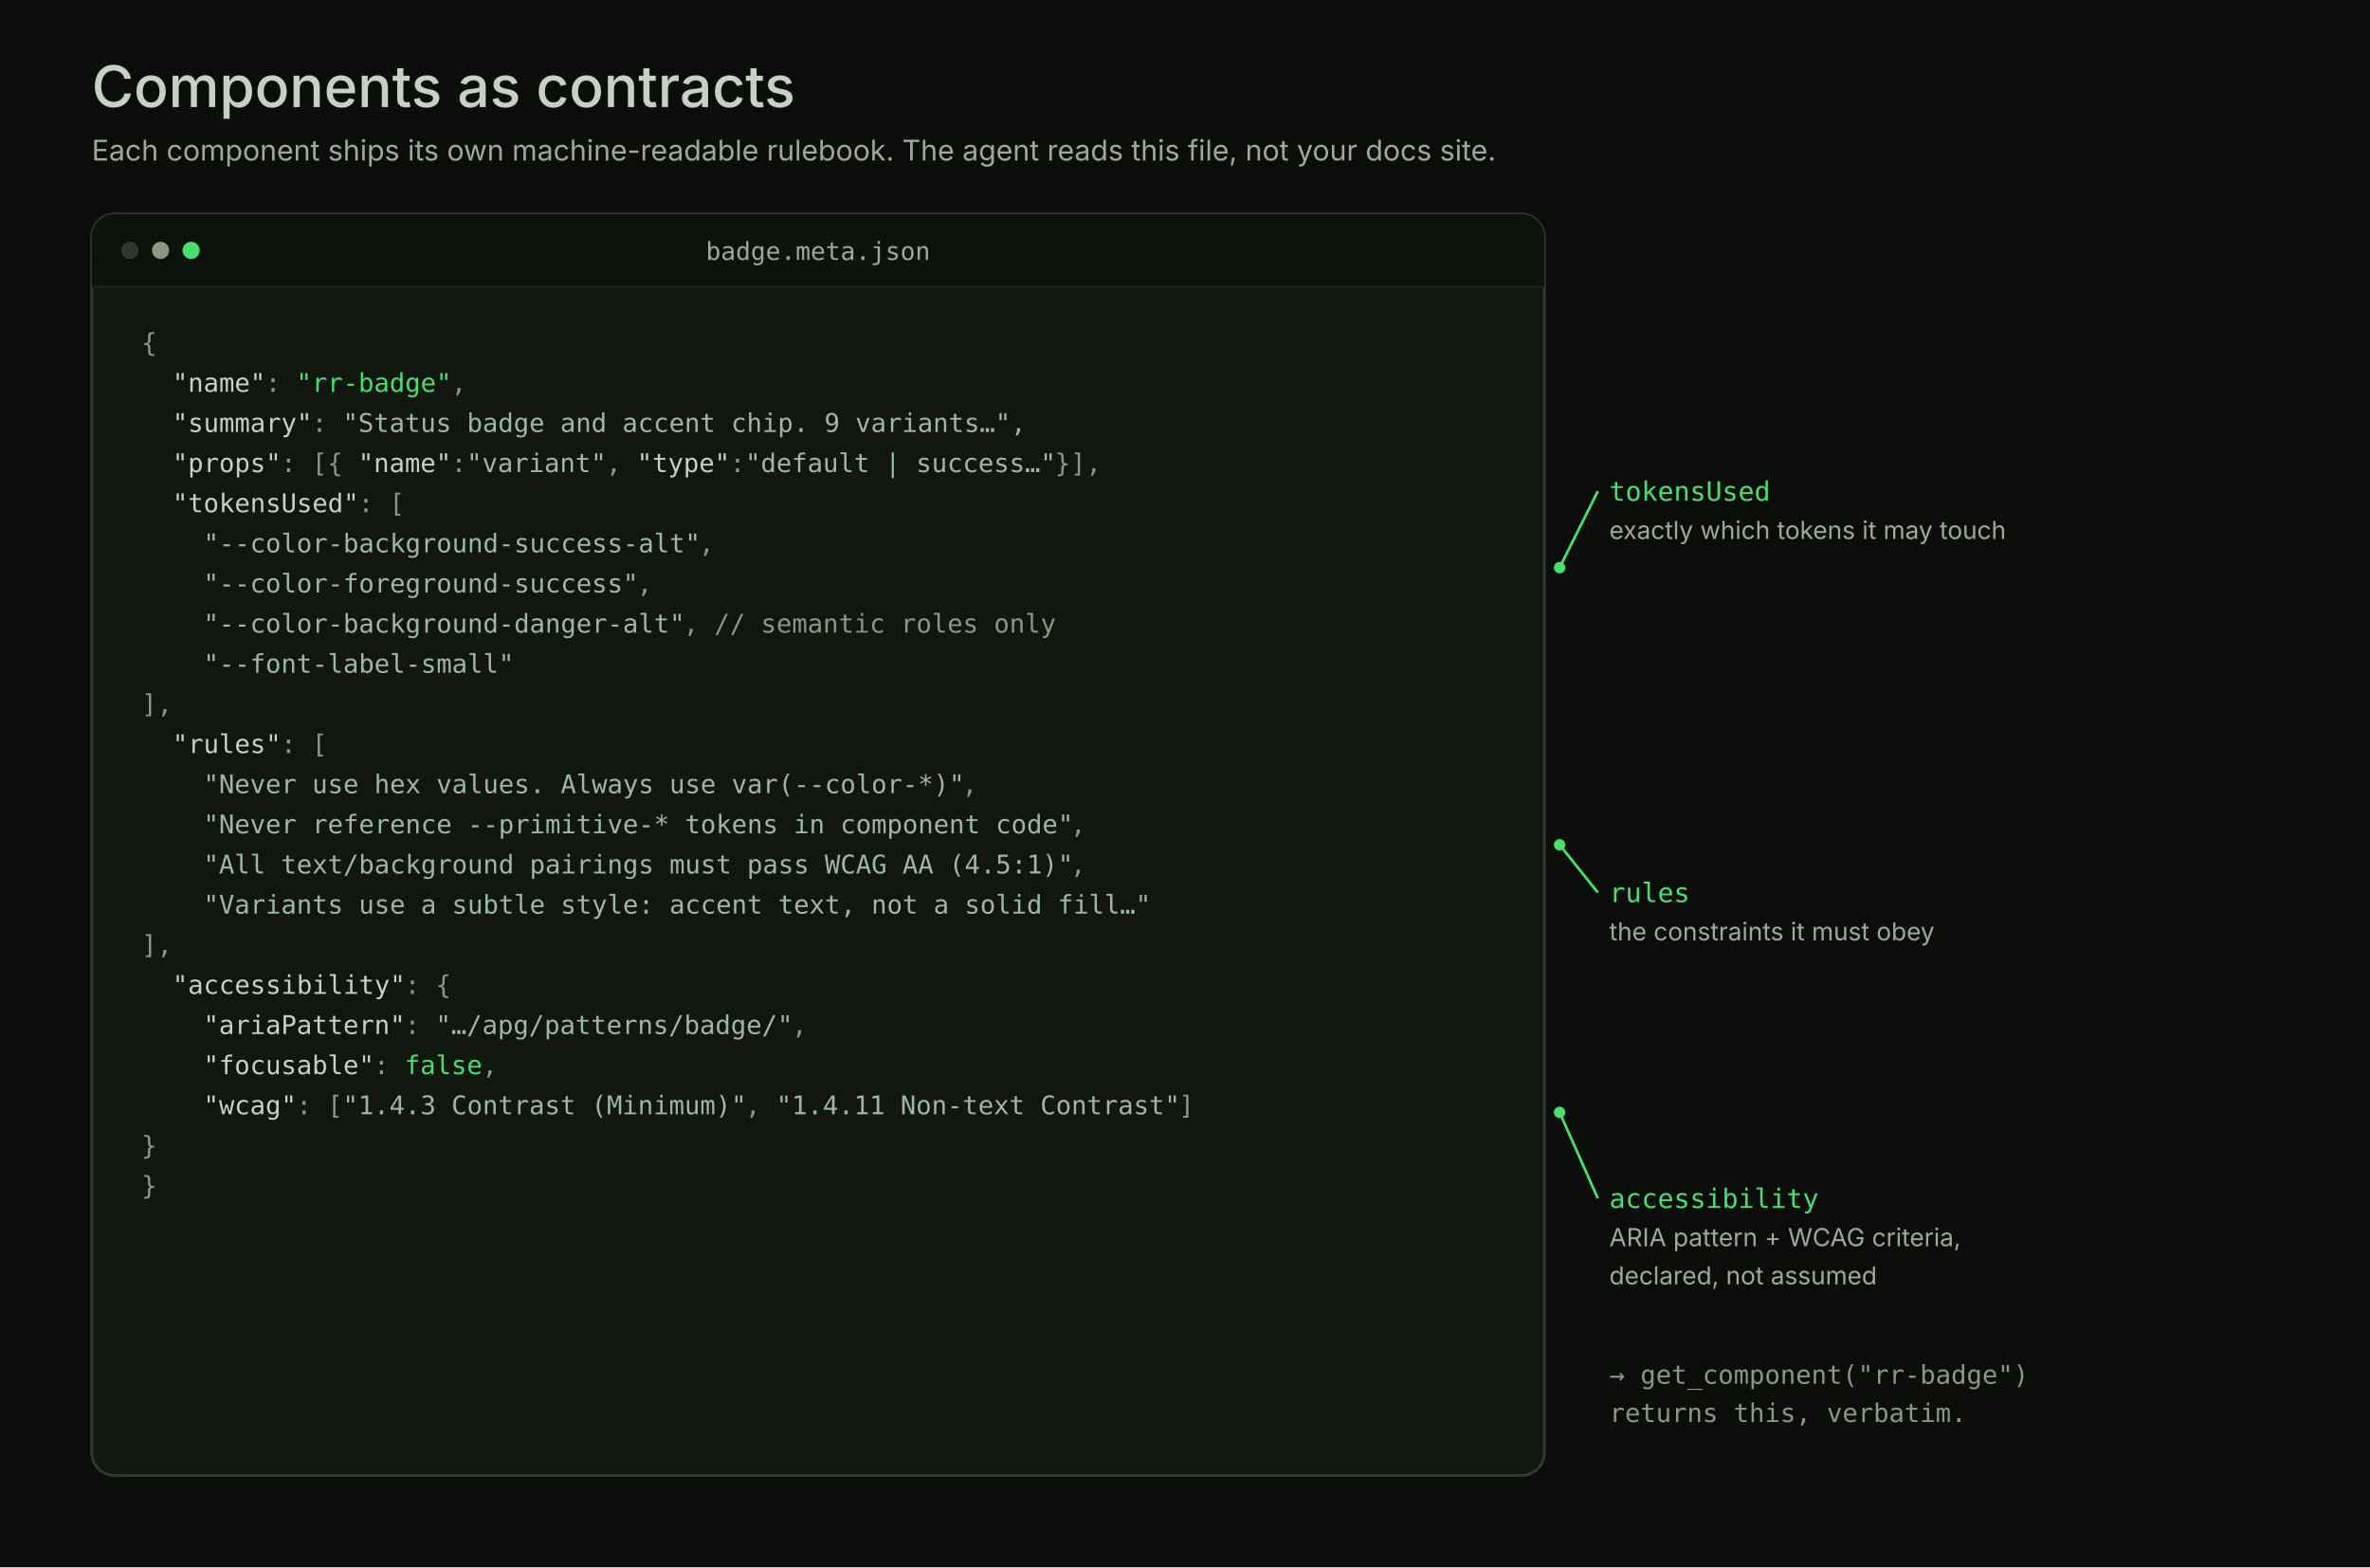
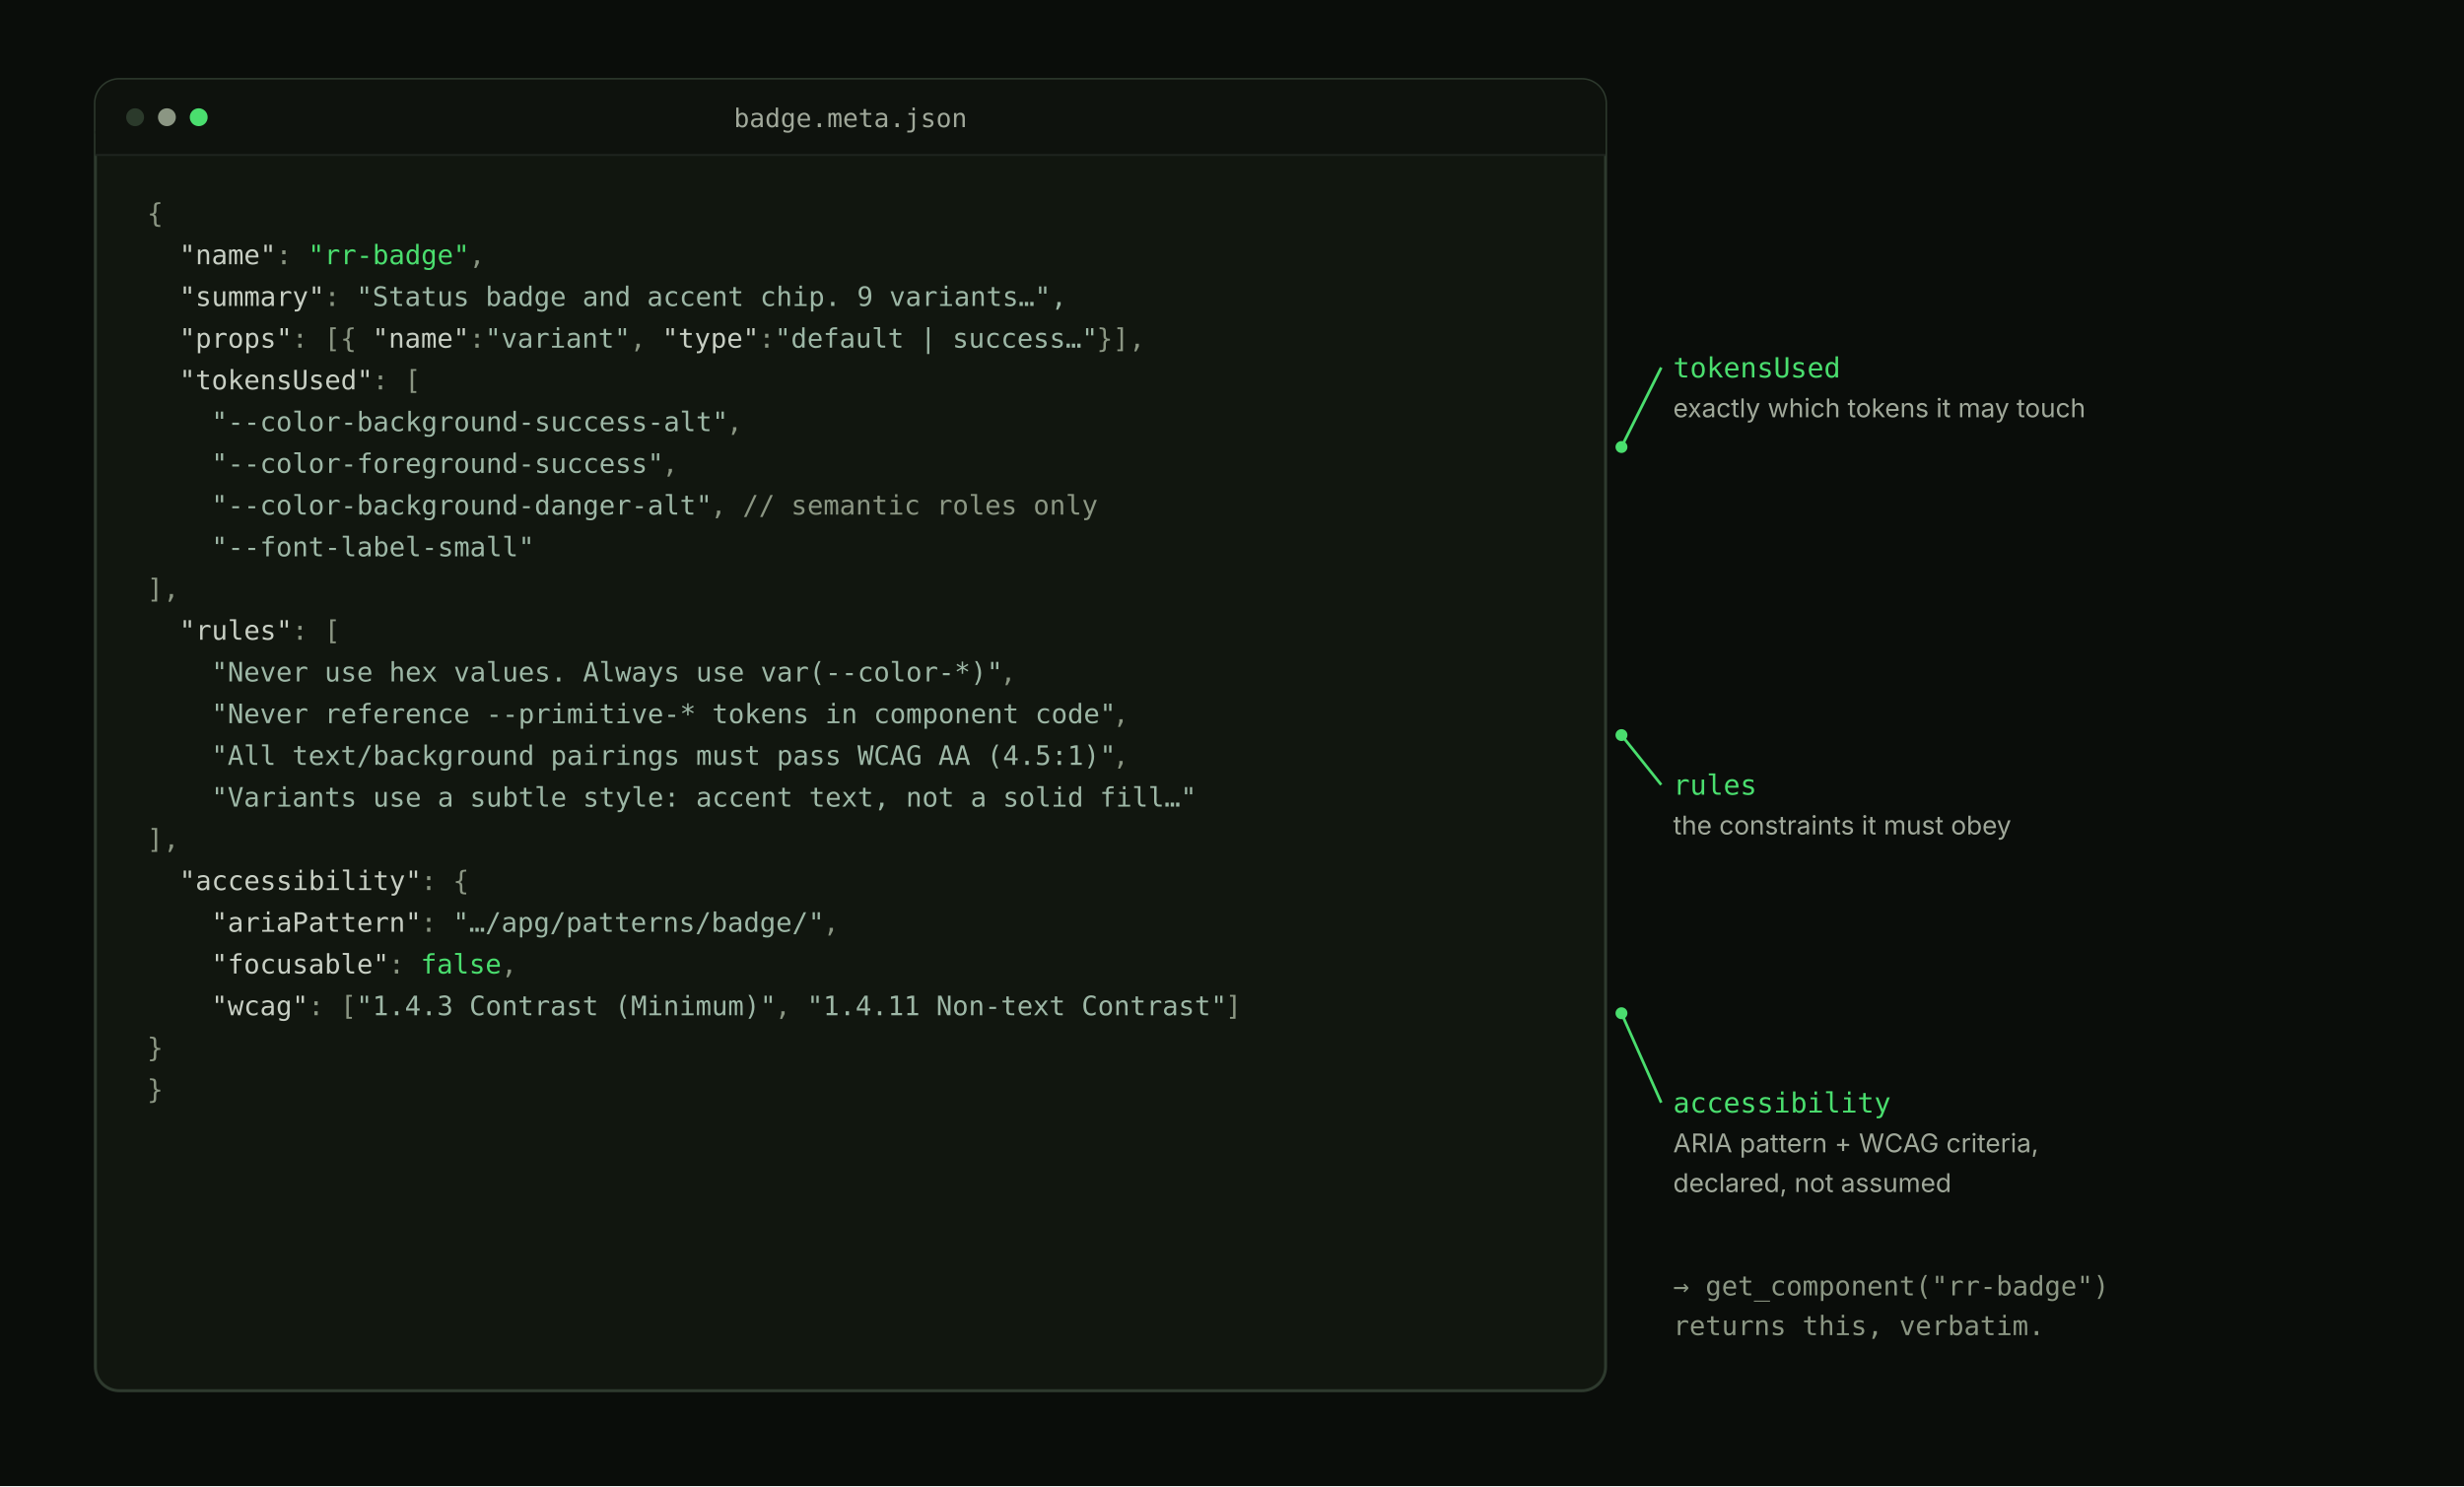
- <svg xmlns="http://www.w3.org/2000/svg" width="1240" height="820" viewBox="0 0 1240 820" font-family="'Space Grotesk','Inter',system-ui,sans-serif">
+ <svg xmlns="http://www.w3.org/2000/svg" width="1240" height="748" viewBox="0 72 1240 748" font-family="'Space Grotesk','Inter',system-ui,sans-serif">
  <rect width="1240" height="820" fill="#0A0D0A" />
-   <text x="48" y="56" font-family="'Space Grotesk','Inter',system-ui,sans-serif" font-size="30" font-weight="500" fill="#C8CFC4" text-anchor="start" opacity="1.0">Components as contracts</text>
-   <text x="48" y="84" font-family="'Space Grotesk','Inter',system-ui,sans-serif" font-size="15" font-weight="400" fill="#A0A89A" text-anchor="start" opacity="1.0">Each component ships its own machine-readable rulebook. The agent reads this file, not your docs site.</text>
  <rect x="48" y="112" width="760" height="660" rx="12" fill="#11160F" stroke="#2E3A2E" stroke-width="1.5" opacity="1.0" />
  <rect x="48" y="112" width="760" height="38" rx="12" fill="#0E120D" opacity="1.0" />
  <rect x="48" y="138" width="760" height="12" rx="0" fill="#0E120D" opacity="1.0" />
  <line x1="48" y1="150" x2="808" y2="150" stroke="#1E241E" stroke-width="1" />
  <circle cx="68" cy="131" r="4.5" fill="#2b3a2b" />
  <circle cx="84" cy="131" r="4.5" fill="#8B9683" />
  <circle cx="100" cy="131" r="4.5" fill="#4ADE6E" />
  <text x="428.0" y="136" font-family="'JetBrains Mono','SFMono-Regular',ui-monospace,Menlo,monospace" font-size="13" font-weight="400" fill="#A0A89A" text-anchor="middle" opacity="1.0">badge.meta.json</text>
  <text x="74" y="184" font-family="'JetBrains Mono','SFMono-Regular',ui-monospace,Menlo,monospace" font-size="13.5" font-weight="400" fill="#8B9683" text-anchor="start" opacity="1.0">{</text>
  <text x="74" y="205" font-family="'JetBrains Mono','SFMono-Regular',ui-monospace,Menlo,monospace" font-size="13.5" font-weight="400" fill="#8B9683" text-anchor="start" opacity="1.0">  </text>
  <text x="90.2" y="205" font-family="'JetBrains Mono','SFMono-Regular',ui-monospace,Menlo,monospace" font-size="13.5" font-weight="400" fill="#C8CFC4" text-anchor="start" opacity="1.0">"name"</text>
  <text x="138.8" y="205" font-family="'JetBrains Mono','SFMono-Regular',ui-monospace,Menlo,monospace" font-size="13.5" font-weight="400" fill="#8B9683" text-anchor="start" opacity="1.0">: </text>
  <text x="155.0" y="205" font-family="'JetBrains Mono','SFMono-Regular',ui-monospace,Menlo,monospace" font-size="13.5" font-weight="400" fill="#4ADE6E" text-anchor="start" opacity="1.0">"rr-badge"</text>
  <text x="236.0" y="205" font-family="'JetBrains Mono','SFMono-Regular',ui-monospace,Menlo,monospace" font-size="13.5" font-weight="400" fill="#8B9683" text-anchor="start" opacity="1.0">,</text>
  <text x="74" y="226" font-family="'JetBrains Mono','SFMono-Regular',ui-monospace,Menlo,monospace" font-size="13.5" font-weight="400" fill="#8B9683" text-anchor="start" opacity="1.0">  </text>
  <text x="90.2" y="226" font-family="'JetBrains Mono','SFMono-Regular',ui-monospace,Menlo,monospace" font-size="13.5" font-weight="400" fill="#C8CFC4" text-anchor="start" opacity="1.0">"summary"</text>
  <text x="163.1" y="226" font-family="'JetBrains Mono','SFMono-Regular',ui-monospace,Menlo,monospace" font-size="13.5" font-weight="400" fill="#8B9683" text-anchor="start" opacity="1.0">: </text>
  <text x="179.3" y="226" font-family="'JetBrains Mono','SFMono-Regular',ui-monospace,Menlo,monospace" font-size="13.5" font-weight="400" fill="#9DB7A6" text-anchor="start" opacity="1.0">"Status badge and accent chip. 9 variants…",</text>
  <text x="74" y="247" font-family="'JetBrains Mono','SFMono-Regular',ui-monospace,Menlo,monospace" font-size="13.5" font-weight="400" fill="#8B9683" text-anchor="start" opacity="1.0">  </text>
  <text x="90.2" y="247" font-family="'JetBrains Mono','SFMono-Regular',ui-monospace,Menlo,monospace" font-size="13.5" font-weight="400" fill="#C8CFC4" text-anchor="start" opacity="1.0">"props"</text>
  <text x="146.9" y="247" font-family="'JetBrains Mono','SFMono-Regular',ui-monospace,Menlo,monospace" font-size="13.5" font-weight="400" fill="#8B9683" text-anchor="start" opacity="1.0">: [{ </text>
  <text x="187.4" y="247" font-family="'JetBrains Mono','SFMono-Regular',ui-monospace,Menlo,monospace" font-size="13.5" font-weight="400" fill="#C8CFC4" text-anchor="start" opacity="1.0">"name"</text>
  <text x="236.0" y="247" font-family="'JetBrains Mono','SFMono-Regular',ui-monospace,Menlo,monospace" font-size="13.5" font-weight="400" fill="#8B9683" text-anchor="start" opacity="1.0">:</text>
  <text x="244.1" y="247" font-family="'JetBrains Mono','SFMono-Regular',ui-monospace,Menlo,monospace" font-size="13.5" font-weight="400" fill="#9DB7A6" text-anchor="start" opacity="1.0">"variant"</text>
  <text x="317.0" y="247" font-family="'JetBrains Mono','SFMono-Regular',ui-monospace,Menlo,monospace" font-size="13.5" font-weight="400" fill="#8B9683" text-anchor="start" opacity="1.0">, </text>
  <text x="333.2" y="247" font-family="'JetBrains Mono','SFMono-Regular',ui-monospace,Menlo,monospace" font-size="13.5" font-weight="400" fill="#C8CFC4" text-anchor="start" opacity="1.0">"type"</text>
  <text x="381.8" y="247" font-family="'JetBrains Mono','SFMono-Regular',ui-monospace,Menlo,monospace" font-size="13.5" font-weight="400" fill="#8B9683" text-anchor="start" opacity="1.0">:</text>
  <text x="389.9" y="247" font-family="'JetBrains Mono','SFMono-Regular',ui-monospace,Menlo,monospace" font-size="13.5" font-weight="400" fill="#9DB7A6" text-anchor="start" opacity="1.0">"default | success…"</text>
  <text x="551.9" y="247" font-family="'JetBrains Mono','SFMono-Regular',ui-monospace,Menlo,monospace" font-size="13.5" font-weight="400" fill="#8B9683" text-anchor="start" opacity="1.0"> }],</text>
  <text x="74" y="268" font-family="'JetBrains Mono','SFMono-Regular',ui-monospace,Menlo,monospace" font-size="13.5" font-weight="400" fill="#8B9683" text-anchor="start" opacity="1.0">  </text>
  <text x="90.2" y="268" font-family="'JetBrains Mono','SFMono-Regular',ui-monospace,Menlo,monospace" font-size="13.5" font-weight="400" fill="#C8CFC4" text-anchor="start" opacity="1.0">"tokensUsed"</text>
  <text x="187.4" y="268" font-family="'JetBrains Mono','SFMono-Regular',ui-monospace,Menlo,monospace" font-size="13.5" font-weight="400" fill="#8B9683" text-anchor="start" opacity="1.0">: [</text>
  <text x="74" y="289" font-family="'JetBrains Mono','SFMono-Regular',ui-monospace,Menlo,monospace" font-size="13.5" font-weight="400" fill="#8B9683" text-anchor="start" opacity="1.0">    </text>
  <text x="106.4" y="289" font-family="'JetBrains Mono','SFMono-Regular',ui-monospace,Menlo,monospace" font-size="13.5" font-weight="400" fill="#9DB7A6" text-anchor="start" opacity="1.0">"--color-background-success-alt"</text>
  <text x="365.6" y="289" font-family="'JetBrains Mono','SFMono-Regular',ui-monospace,Menlo,monospace" font-size="13.5" font-weight="400" fill="#8B9683" text-anchor="start" opacity="1.0">,</text>
  <text x="74" y="310" font-family="'JetBrains Mono','SFMono-Regular',ui-monospace,Menlo,monospace" font-size="13.5" font-weight="400" fill="#8B9683" text-anchor="start" opacity="1.0">    </text>
  <text x="106.4" y="310" font-family="'JetBrains Mono','SFMono-Regular',ui-monospace,Menlo,monospace" font-size="13.5" font-weight="400" fill="#9DB7A6" text-anchor="start" opacity="1.0">"--color-foreground-success"</text>
  <text x="333.2" y="310" font-family="'JetBrains Mono','SFMono-Regular',ui-monospace,Menlo,monospace" font-size="13.5" font-weight="400" fill="#8B9683" text-anchor="start" opacity="1.0">,</text>
  <text x="74" y="331" font-family="'JetBrains Mono','SFMono-Regular',ui-monospace,Menlo,monospace" font-size="13.5" font-weight="400" fill="#8B9683" text-anchor="start" opacity="1.0">    </text>
  <text x="106.4" y="331" font-family="'JetBrains Mono','SFMono-Regular',ui-monospace,Menlo,monospace" font-size="13.5" font-weight="400" fill="#9DB7A6" text-anchor="start" opacity="1.0">"--color-background-danger-alt"</text>
  <text x="357.5" y="331" font-family="'JetBrains Mono','SFMono-Regular',ui-monospace,Menlo,monospace" font-size="13.5" font-weight="400" fill="#8B9683" text-anchor="start" opacity="1.0">,</text>
  <text x="373.7" y="331" font-family="'JetBrains Mono','SFMono-Regular',ui-monospace,Menlo,monospace" font-size="13.5" font-weight="400" fill="#8B9683" text-anchor="start" opacity="1.0"> // semantic roles only</text>
  <text x="74" y="352" font-family="'JetBrains Mono','SFMono-Regular',ui-monospace,Menlo,monospace" font-size="13.5" font-weight="400" fill="#8B9683" text-anchor="start" opacity="1.0">    </text>
  <text x="106.4" y="352" font-family="'JetBrains Mono','SFMono-Regular',ui-monospace,Menlo,monospace" font-size="13.5" font-weight="400" fill="#9DB7A6" text-anchor="start" opacity="1.0">"--font-label-small"</text>
  <text x="74" y="373" font-family="'JetBrains Mono','SFMono-Regular',ui-monospace,Menlo,monospace" font-size="13.5" font-weight="400" fill="#8B9683" text-anchor="start" opacity="1.0">  ],</text>
  <text x="74" y="394" font-family="'JetBrains Mono','SFMono-Regular',ui-monospace,Menlo,monospace" font-size="13.5" font-weight="400" fill="#8B9683" text-anchor="start" opacity="1.0">  </text>
  <text x="90.2" y="394" font-family="'JetBrains Mono','SFMono-Regular',ui-monospace,Menlo,monospace" font-size="13.5" font-weight="400" fill="#C8CFC4" text-anchor="start" opacity="1.0">"rules"</text>
  <text x="146.9" y="394" font-family="'JetBrains Mono','SFMono-Regular',ui-monospace,Menlo,monospace" font-size="13.5" font-weight="400" fill="#8B9683" text-anchor="start" opacity="1.0">: [</text>
  <text x="74" y="415" font-family="'JetBrains Mono','SFMono-Regular',ui-monospace,Menlo,monospace" font-size="13.5" font-weight="400" fill="#8B9683" text-anchor="start" opacity="1.0">    </text>
  <text x="106.4" y="415" font-family="'JetBrains Mono','SFMono-Regular',ui-monospace,Menlo,monospace" font-size="13.5" font-weight="400" fill="#9DB7A6" text-anchor="start" opacity="1.0">"Never use hex values. Always use var(--color-*)"</text>
  <text x="503.3" y="415" font-family="'JetBrains Mono','SFMono-Regular',ui-monospace,Menlo,monospace" font-size="13.5" font-weight="400" fill="#8B9683" text-anchor="start" opacity="1.0">,</text>
  <text x="74" y="436" font-family="'JetBrains Mono','SFMono-Regular',ui-monospace,Menlo,monospace" font-size="13.5" font-weight="400" fill="#8B9683" text-anchor="start" opacity="1.0">    </text>
  <text x="106.4" y="436" font-family="'JetBrains Mono','SFMono-Regular',ui-monospace,Menlo,monospace" font-size="13.5" font-weight="400" fill="#9DB7A6" text-anchor="start" opacity="1.0">"Never reference --primitive-* tokens in component code"</text>
  <text x="560.0" y="436" font-family="'JetBrains Mono','SFMono-Regular',ui-monospace,Menlo,monospace" font-size="13.5" font-weight="400" fill="#8B9683" text-anchor="start" opacity="1.0">,</text>
  <text x="74" y="457" font-family="'JetBrains Mono','SFMono-Regular',ui-monospace,Menlo,monospace" font-size="13.5" font-weight="400" fill="#8B9683" text-anchor="start" opacity="1.0">    </text>
  <text x="106.4" y="457" font-family="'JetBrains Mono','SFMono-Regular',ui-monospace,Menlo,monospace" font-size="13.5" font-weight="400" fill="#9DB7A6" text-anchor="start" opacity="1.0">"All text/background pairings must pass WCAG AA (4.5:1)"</text>
  <text x="560.0" y="457" font-family="'JetBrains Mono','SFMono-Regular',ui-monospace,Menlo,monospace" font-size="13.5" font-weight="400" fill="#8B9683" text-anchor="start" opacity="1.0">,</text>
  <text x="74" y="478" font-family="'JetBrains Mono','SFMono-Regular',ui-monospace,Menlo,monospace" font-size="13.5" font-weight="400" fill="#8B9683" text-anchor="start" opacity="1.0">    </text>
  <text x="106.4" y="478" font-family="'JetBrains Mono','SFMono-Regular',ui-monospace,Menlo,monospace" font-size="13.5" font-weight="400" fill="#9DB7A6" text-anchor="start" opacity="1.0">"Variants use a subtle style: accent text, not a solid fill…"</text>
  <text x="74" y="499" font-family="'JetBrains Mono','SFMono-Regular',ui-monospace,Menlo,monospace" font-size="13.5" font-weight="400" fill="#8B9683" text-anchor="start" opacity="1.0">  ],</text>
  <text x="74" y="520" font-family="'JetBrains Mono','SFMono-Regular',ui-monospace,Menlo,monospace" font-size="13.5" font-weight="400" fill="#8B9683" text-anchor="start" opacity="1.0">  </text>
  <text x="90.2" y="520" font-family="'JetBrains Mono','SFMono-Regular',ui-monospace,Menlo,monospace" font-size="13.5" font-weight="400" fill="#C8CFC4" text-anchor="start" opacity="1.0">"accessibility"</text>
  <text x="211.7" y="520" font-family="'JetBrains Mono','SFMono-Regular',ui-monospace,Menlo,monospace" font-size="13.5" font-weight="400" fill="#8B9683" text-anchor="start" opacity="1.0">: {</text>
  <text x="74" y="541" font-family="'JetBrains Mono','SFMono-Regular',ui-monospace,Menlo,monospace" font-size="13.5" font-weight="400" fill="#8B9683" text-anchor="start" opacity="1.0">    </text>
  <text x="106.4" y="541" font-family="'JetBrains Mono','SFMono-Regular',ui-monospace,Menlo,monospace" font-size="13.5" font-weight="400" fill="#C8CFC4" text-anchor="start" opacity="1.0">"ariaPattern"</text>
  <text x="211.7" y="541" font-family="'JetBrains Mono','SFMono-Regular',ui-monospace,Menlo,monospace" font-size="13.5" font-weight="400" fill="#8B9683" text-anchor="start" opacity="1.0">: </text>
  <text x="227.9" y="541" font-family="'JetBrains Mono','SFMono-Regular',ui-monospace,Menlo,monospace" font-size="13.5" font-weight="400" fill="#9DB7A6" text-anchor="start" opacity="1.0">"…/apg/patterns/badge/"</text>
  <text x="414.2" y="541" font-family="'JetBrains Mono','SFMono-Regular',ui-monospace,Menlo,monospace" font-size="13.5" font-weight="400" fill="#8B9683" text-anchor="start" opacity="1.0">,</text>
  <text x="74" y="562" font-family="'JetBrains Mono','SFMono-Regular',ui-monospace,Menlo,monospace" font-size="13.5" font-weight="400" fill="#8B9683" text-anchor="start" opacity="1.0">    </text>
  <text x="106.4" y="562" font-family="'JetBrains Mono','SFMono-Regular',ui-monospace,Menlo,monospace" font-size="13.5" font-weight="400" fill="#C8CFC4" text-anchor="start" opacity="1.0">"focusable"</text>
  <text x="195.5" y="562" font-family="'JetBrains Mono','SFMono-Regular',ui-monospace,Menlo,monospace" font-size="13.5" font-weight="400" fill="#8B9683" text-anchor="start" opacity="1.0">: </text>
  <text x="211.7" y="562" font-family="'JetBrains Mono','SFMono-Regular',ui-monospace,Menlo,monospace" font-size="13.5" font-weight="400" fill="#4ADE6E" text-anchor="start" opacity="1.0">false</text>
  <text x="252.2" y="562" font-family="'JetBrains Mono','SFMono-Regular',ui-monospace,Menlo,monospace" font-size="13.5" font-weight="400" fill="#8B9683" text-anchor="start" opacity="1.0">,</text>
  <text x="74" y="583" font-family="'JetBrains Mono','SFMono-Regular',ui-monospace,Menlo,monospace" font-size="13.5" font-weight="400" fill="#8B9683" text-anchor="start" opacity="1.0">    </text>
  <text x="106.4" y="583" font-family="'JetBrains Mono','SFMono-Regular',ui-monospace,Menlo,monospace" font-size="13.5" font-weight="400" fill="#C8CFC4" text-anchor="start" opacity="1.0">"wcag"</text>
  <text x="155.0" y="583" font-family="'JetBrains Mono','SFMono-Regular',ui-monospace,Menlo,monospace" font-size="13.5" font-weight="400" fill="#8B9683" text-anchor="start" opacity="1.0">: [</text>
  <text x="179.3" y="583" font-family="'JetBrains Mono','SFMono-Regular',ui-monospace,Menlo,monospace" font-size="13.5" font-weight="400" fill="#9DB7A6" text-anchor="start" opacity="1.0">"1.4.3 Contrast (Minimum)"</text>
  <text x="389.9" y="583" font-family="'JetBrains Mono','SFMono-Regular',ui-monospace,Menlo,monospace" font-size="13.5" font-weight="400" fill="#8B9683" text-anchor="start" opacity="1.0">, </text>
  <text x="406.1" y="583" font-family="'JetBrains Mono','SFMono-Regular',ui-monospace,Menlo,monospace" font-size="13.5" font-weight="400" fill="#9DB7A6" text-anchor="start" opacity="1.0">"1.4.11 Non-text Contrast"</text>
  <text x="616.7" y="583" font-family="'JetBrains Mono','SFMono-Regular',ui-monospace,Menlo,monospace" font-size="13.5" font-weight="400" fill="#8B9683" text-anchor="start" opacity="1.0">]</text>
  <text x="74" y="604" font-family="'JetBrains Mono','SFMono-Regular',ui-monospace,Menlo,monospace" font-size="13.5" font-weight="400" fill="#8B9683" text-anchor="start" opacity="1.0">  }</text>
  <text x="74" y="625" font-family="'JetBrains Mono','SFMono-Regular',ui-monospace,Menlo,monospace" font-size="13.5" font-weight="400" fill="#8B9683" text-anchor="start" opacity="1.0">}</text>
  <line x1="816" y1="297" x2="836" y2="257" stroke="#4ADE6E" stroke-width="1.4" />
  <circle cx="816" cy="297" r="3" fill="#4ADE6E" />
  <text x="842" y="262" font-family="'JetBrains Mono','SFMono-Regular',ui-monospace,Menlo,monospace" font-size="14" font-weight="500" fill="#4ADE6E" text-anchor="start" opacity="1.0">tokensUsed</text>
  <text x="842" y="282" font-family="'Space Grotesk','Inter',system-ui,sans-serif" font-size="13" font-weight="400" fill="#A0A89A" text-anchor="start" opacity="1.0">exactly which tokens it may touch</text>
  <line x1="816" y1="442" x2="836" y2="467" stroke="#4ADE6E" stroke-width="1.4" />
  <circle cx="816" cy="442" r="3" fill="#4ADE6E" />
  <text x="842" y="472" font-family="'JetBrains Mono','SFMono-Regular',ui-monospace,Menlo,monospace" font-size="14" font-weight="500" fill="#4ADE6E" text-anchor="start" opacity="1.0">rules</text>
  <text x="842" y="492" font-family="'Space Grotesk','Inter',system-ui,sans-serif" font-size="13" font-weight="400" fill="#A0A89A" text-anchor="start" opacity="1.0">the constraints it must obey</text>
  <line x1="816" y1="582" x2="836" y2="627" stroke="#4ADE6E" stroke-width="1.4" />
  <circle cx="816" cy="582" r="3" fill="#4ADE6E" />
  <text x="842" y="632" font-family="'JetBrains Mono','SFMono-Regular',ui-monospace,Menlo,monospace" font-size="14" font-weight="500" fill="#4ADE6E" text-anchor="start" opacity="1.0">accessibility</text>
  <text x="842" y="652" font-family="'Space Grotesk','Inter',system-ui,sans-serif" font-size="13" font-weight="400" fill="#A0A89A" text-anchor="start" opacity="1.0">ARIA pattern + WCAG criteria,</text>
  <text x="842" y="672" font-family="'Space Grotesk','Inter',system-ui,sans-serif" font-size="13" font-weight="400" fill="#A0A89A" text-anchor="start" opacity="1.0">declared, not assumed</text>
  <text x="842" y="724" font-family="'JetBrains Mono','SFMono-Regular',ui-monospace,Menlo,monospace" font-size="13.5" font-weight="400" fill="#8B9683" text-anchor="start" opacity="1.0">→ get_component("rr-badge")</text>
  <text x="842" y="744" font-family="'JetBrains Mono','SFMono-Regular',ui-monospace,Menlo,monospace" font-size="13.5" font-weight="400" fill="#8B9683" text-anchor="start" opacity="1.0">   returns this, verbatim.</text>
</svg>
